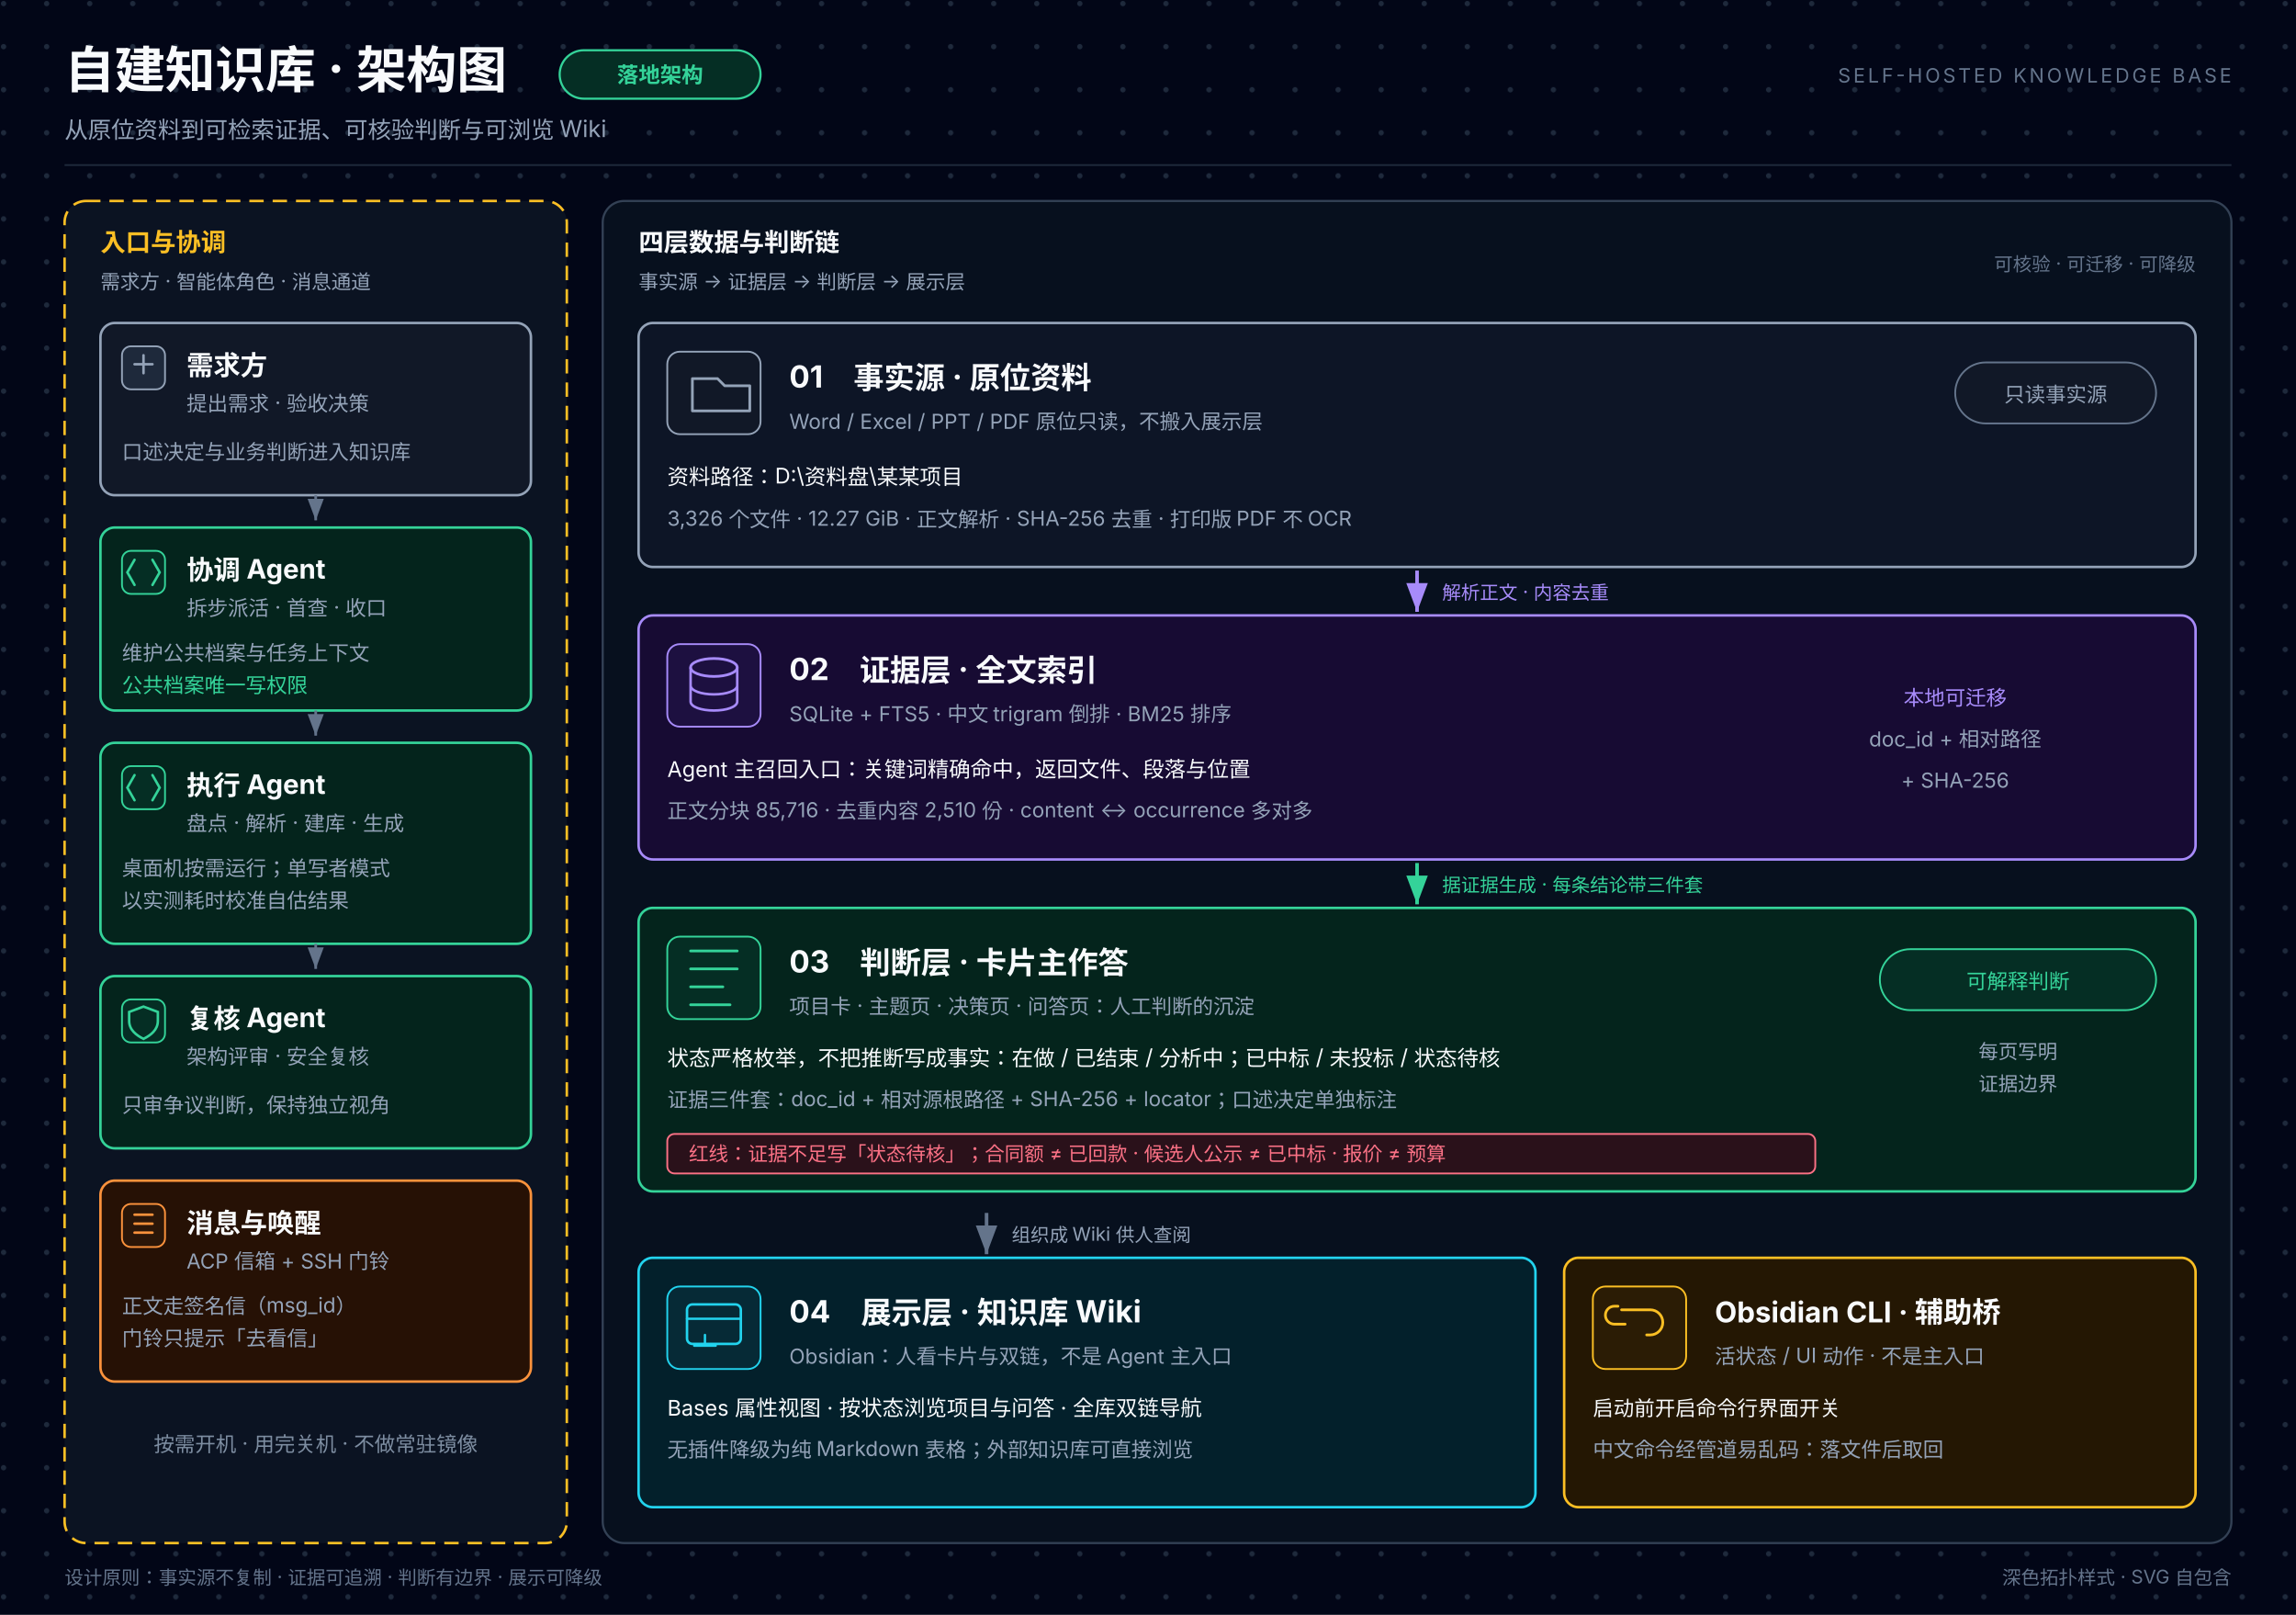
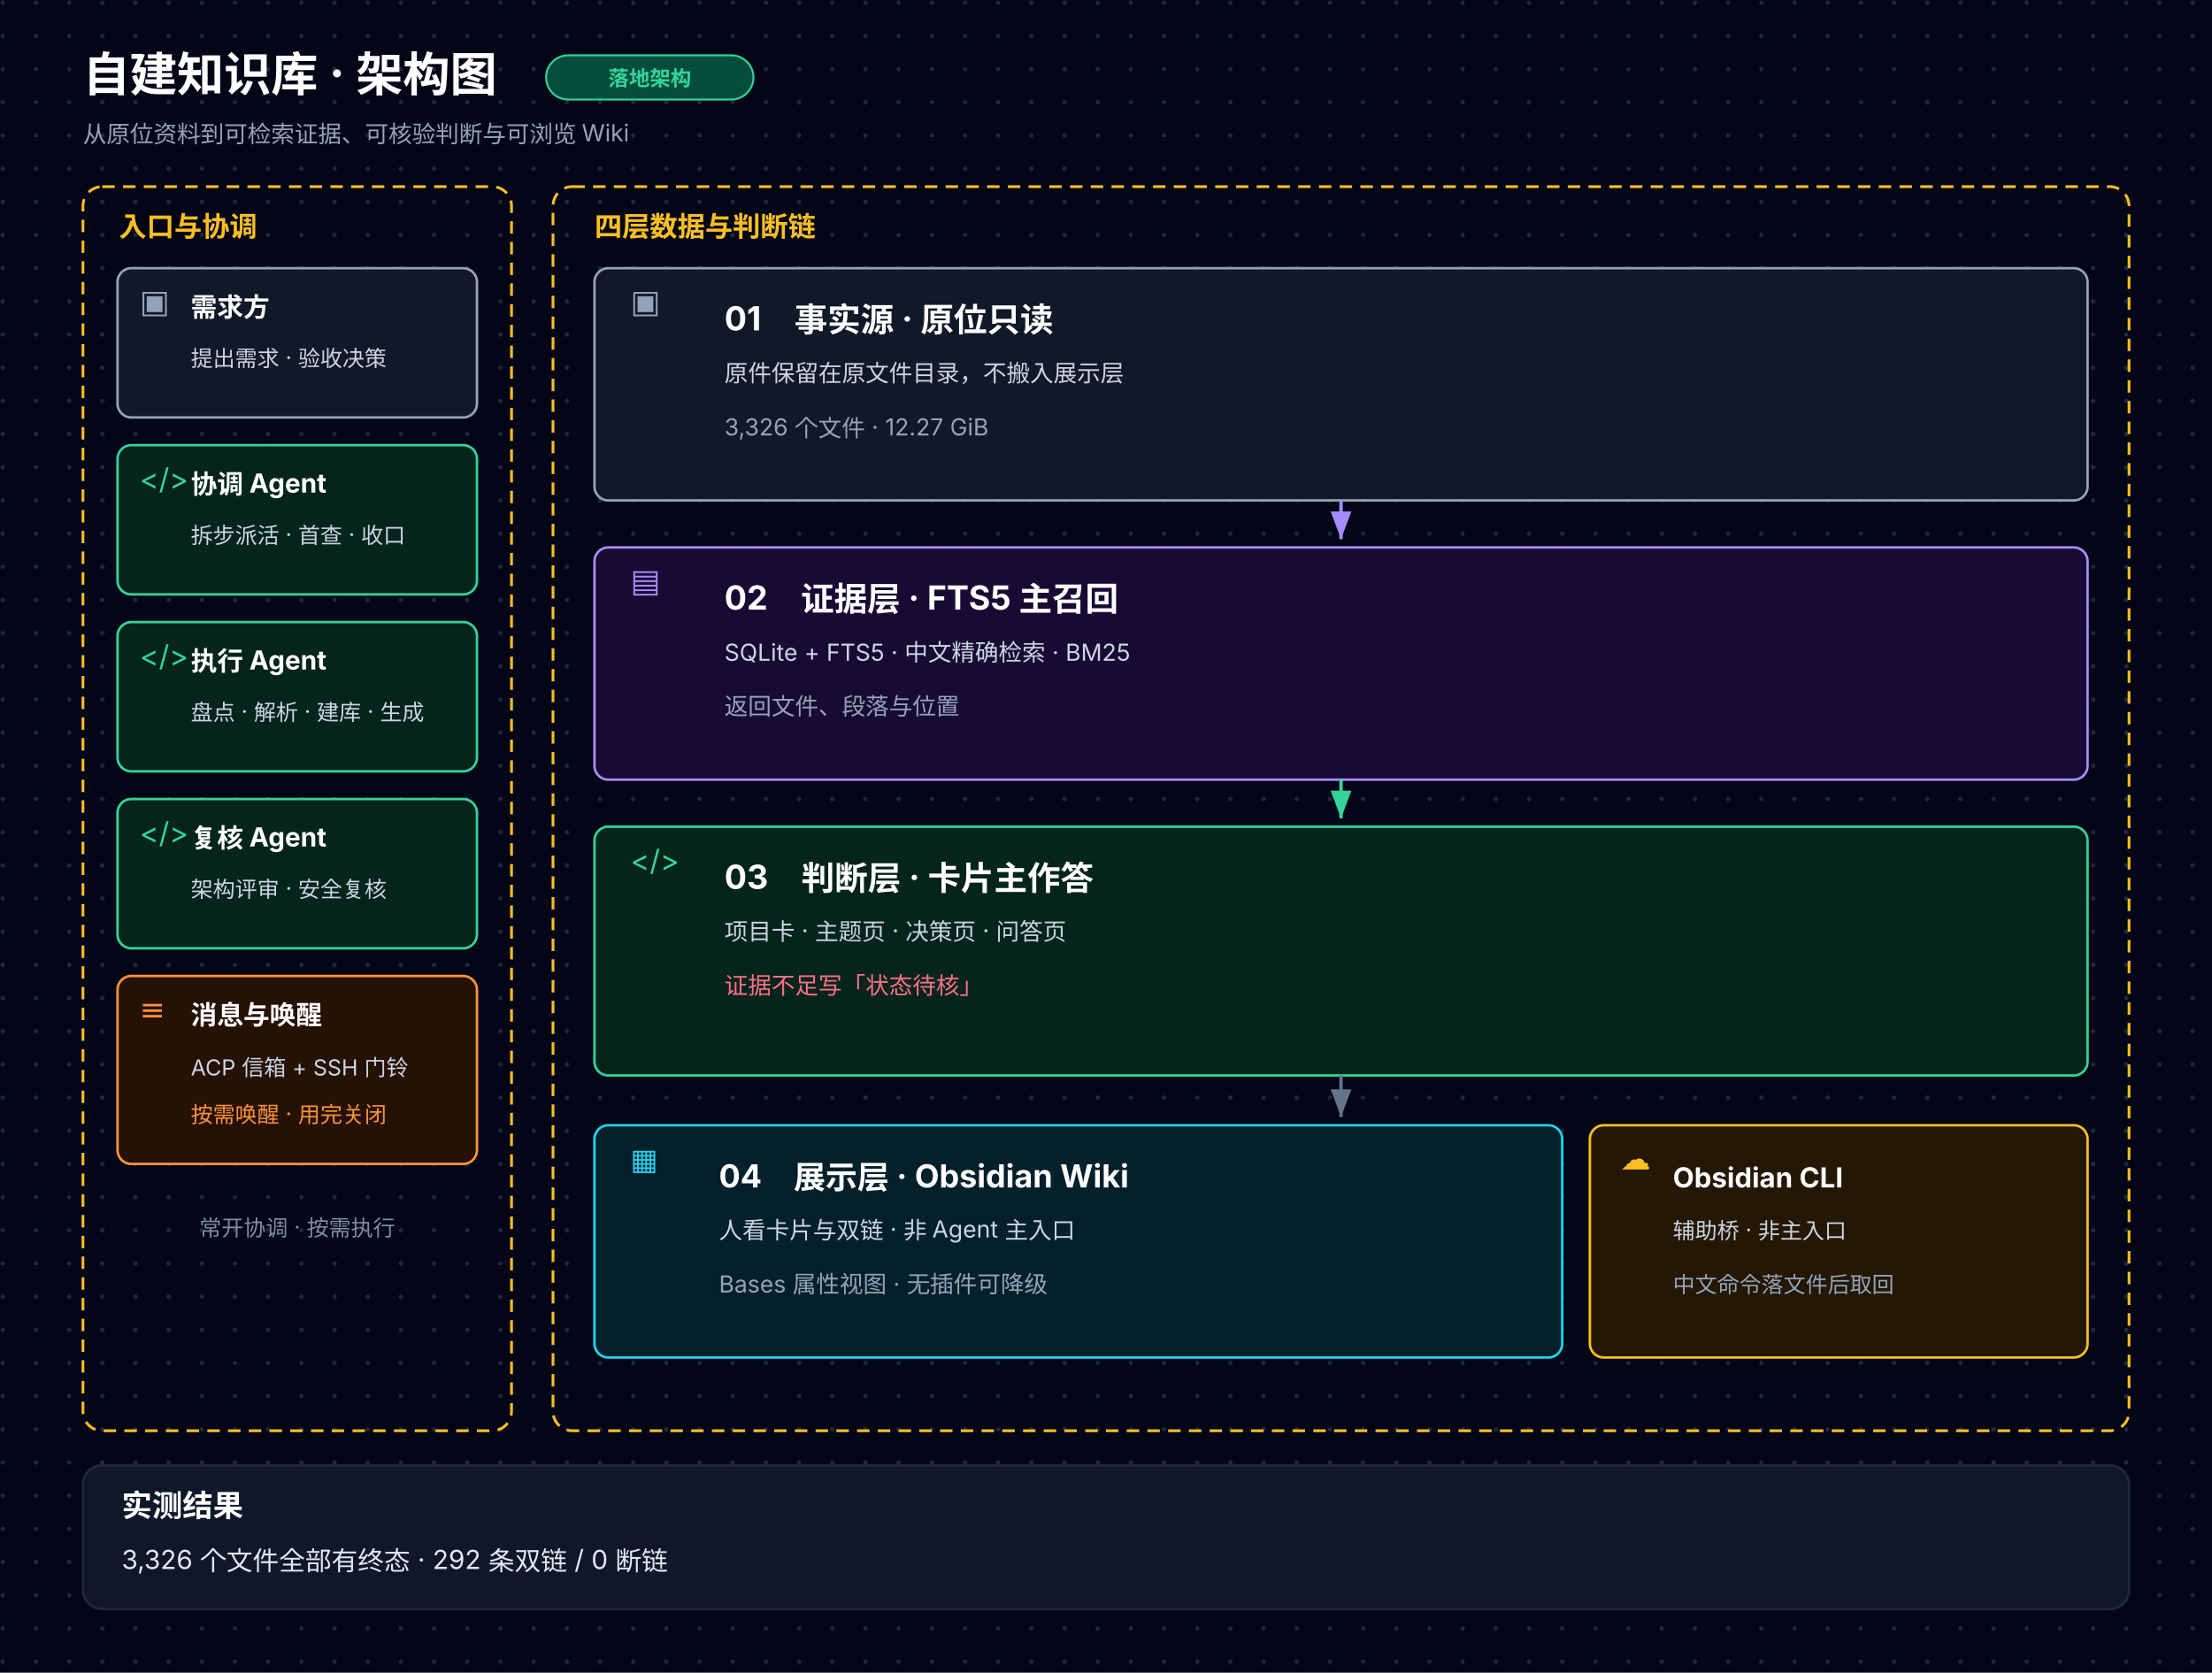
- <svg xmlns="http://www.w3.org/2000/svg" width="1280" height="900" viewBox="0 0 1280 900" role="img" aria-labelledby="kb-title kb-desc" font-family="system-ui, -apple-system, 'PingFang SC', 'Hiragino Sans GB', 'Microsoft YaHei', sans-serif">
+ <svg xmlns="http://www.w3.org/2000/svg" width="1600" height="1210" viewBox="0 0 1600 1210" role="img" aria-labelledby="kb-title kb-desc" font-family="system-ui, -apple-system, 'PingFang SC', 'Hiragino Sans GB', 'Microsoft YaHei', sans-serif">
  <defs>
    <pattern id="dots" width="24" height="24" patternUnits="userSpaceOnUse">
-       <circle cx="2" cy="2" r="1.5" fill="#1e293b" />
+       <circle cx="2" cy="2" r="1.6" fill="#1e293b" />
    </pattern>
    <marker id="arrow" markerWidth="10" markerHeight="10" refX="8" refY="3" orient="auto" markerUnits="strokeWidth">
      <path d="M0,0 L8,3 L0,6 Z" fill="#64748b" />
    </marker>
-     <marker id="arrow-green" markerWidth="10" markerHeight="10" refX="8" refY="3" orient="auto" markerUnits="strokeWidth">
+     <marker id="arrowG" markerWidth="10" markerHeight="10" refX="8" refY="3" orient="auto" markerUnits="strokeWidth">
      <path d="M0,0 L8,3 L0,6 Z" fill="#34d399" />
    </marker>
-     <marker id="arrow-violet" markerWidth="10" markerHeight="10" refX="8" refY="3" orient="auto" markerUnits="strokeWidth">
+     <marker id="arrowP" markerWidth="10" markerHeight="10" refX="8" refY="3" orient="auto" markerUnits="strokeWidth">
      <path d="M0,0 L8,3 L0,6 Z" fill="#a78bfa" />
    </marker>
  </defs>
-   <style>
-     .primary { fill: #f8fafc; }
-     .muted { fill: #94a3b8; }
-     .dim { fill: #64748b; }
-     .faint { fill: #7d8da1; }
-     .green { fill: #34d399; }
-     .violet { fill: #a78bfa; }
-     .cyan { fill: #22d3ee; }
-     .amber { fill: #fbbf24; }
-     .orange { fill: #fb923c; }
-     .red { fill: #fb7185; }
-     .card { stroke-width: 1.4; }
-     .mono { font-family: ui-monospace, 'Cascadia Code', Consolas, monospace; }
-   </style>
-   <rect width="1280" height="900" fill="#020617" />
-   <rect width="1280" height="900" fill="url(#dots)" />
-   <text x="36" y="49" font-size="28" font-weight="700" class="primary">自建知识库 · 架构图</text>
-   <rect x="312" y="28" width="112" height="27" rx="13.5" fill="#052e24" stroke="#34d399" stroke-width="1.2" />
-   <text x="368" y="46" text-anchor="middle" font-size="12" font-weight="700" class="green">落地架构</text>
-   <text x="36" y="77" font-size="13" class="muted">从原位资料到可检索证据、可核验判断与可浏览 Wiki</text>
-   <text x="1244" y="46" text-anchor="end" font-size="11" letter-spacing="1.5" class="dim">SELF-HOSTED KNOWLEDGE BASE</text>
-   <line x1="36" y1="92" x2="1244" y2="92" stroke="#1e293b" stroke-width="1" />
-   <rect x="36" y="112" width="280" height="748" rx="12" fill="#0b1322" stroke="#fbbf24" stroke-width="1.4" stroke-dasharray="8 5" />
-   <text x="56" y="140" font-size="14" font-weight="700" class="amber">入口与协调</text>
-   <text x="56" y="161" font-size="11" class="muted">需求方 · 智能体角色 · 消息通道</text>
-   <rect x="56" y="180" width="240" height="96" rx="8" fill="#111827" stroke="#94a3b8" class="card" />
-   <rect x="68" y="193" width="24" height="24" rx="5" fill="#1e293b" stroke="#94a3b8" />
-   <path d="M75 203h10M80 198v10" stroke="#94a3b8" stroke-width="1.4" stroke-linecap="round" />
-   <text x="104" y="209" font-size="15" font-weight="700" class="primary">需求方</text>
-   <text x="104" y="229" font-size="11.5" class="muted">提出需求 · 验收决策</text>
-   <text x="68" y="256" font-size="11.5" class="muted">口述决定与业务判断进入知识库</text>
-   <line x1="176" y1="276" x2="176" y2="290" stroke="#64748b" stroke-width="1.5" marker-end="url(#arrow)" />
-   <rect x="56" y="294" width="240" height="102" rx="8" fill="#04241c" stroke="#34d399" class="card" />
-   <rect x="68" y="307" width="24" height="24" rx="5" fill="#052e24" stroke="#34d399" />
-   <path d="M75 312l-4 7 4 7M85 312l4 7-4 7" fill="none" stroke="#34d399" stroke-width="1.4" stroke-linecap="round" />
-   <text x="104" y="323" font-size="15" font-weight="700" class="primary">协调 Agent</text>
-   <text x="104" y="343" font-size="11.5" class="muted">拆步派活 · 首查 · 收口</text>
-   <text x="68" y="368" font-size="11.5" class="muted">维护公共档案与任务上下文</text>
-   <text x="68" y="386" font-size="11.5" class="green">公共档案唯一写权限</text>
-   <line x1="176" y1="396" x2="176" y2="410" stroke="#64748b" stroke-width="1.5" marker-end="url(#arrow)" />
-   <rect x="56" y="414" width="240" height="112" rx="8" fill="#04241c" stroke="#34d399" class="card" />
-   <rect x="68" y="427" width="24" height="24" rx="5" fill="#052e24" stroke="#34d399" />
-   <path d="M75 432l-4 7 4 7M85 432l4 7-4 7" fill="none" stroke="#34d399" stroke-width="1.4" stroke-linecap="round" />
-   <text x="104" y="443" font-size="15" font-weight="700" class="primary">执行 Agent</text>
-   <text x="104" y="463" font-size="11.5" class="muted">盘点 · 解析 · 建库 · 生成</text>
-   <text x="68" y="488" font-size="11.5" class="muted">桌面机按需运行；单写者模式</text>
-   <text x="68" y="506" font-size="11.5" class="muted">以实测耗时校准自估结果</text>
-   <line x1="176" y1="526" x2="176" y2="540" stroke="#64748b" stroke-width="1.5" marker-end="url(#arrow)" />
-   <rect x="56" y="544" width="240" height="96" rx="8" fill="#04241c" stroke="#34d399" class="card" />
-   <rect x="68" y="557" width="24" height="24" rx="5" fill="#052e24" stroke="#34d399" />
-   <path d="M80 561l8 3v5c0 5-4 8-8 10-4-2-8-5-8-10v-5z" fill="none" stroke="#34d399" stroke-width="1.4" />
-   <text x="104" y="573" font-size="15" font-weight="700" class="primary">复核 Agent</text>
-   <text x="104" y="593" font-size="11.5" class="muted">架构评审 · 安全复核</text>
-   <text x="68" y="620" font-size="11.5" class="muted">只审争议判断，保持独立视角</text>
-   <rect x="56" y="658" width="240" height="112" rx="8" fill="#261105" stroke="#fb923c" class="card" />
-   <rect x="68" y="671" width="24" height="24" rx="5" fill="#2b1608" stroke="#fb923c" />
-   <path d="M75 677h10M75 682h10M75 687h10" stroke="#fb923c" stroke-width="1.4" stroke-linecap="round" />
-   <text x="104" y="687" font-size="15" font-weight="700" class="primary">消息与唤醒</text>
-   <text x="104" y="707" font-size="11.5" class="muted">ACP 信箱 + SSH 门铃</text>
-   <text x="68" y="732" font-size="11.5" class="muted">正文走签名信（msg_id）</text>
-   <text x="68" y="750" font-size="11.5" class="muted">门铃只提示「去看信」</text>
-   <text x="176" y="809" text-anchor="middle" font-size="11.5" class="faint">按需开机 · 用完关机 · 不做常驻镜像</text>
-   <rect x="336" y="112" width="908" height="748" rx="12" fill="#07101e" stroke="#334155" stroke-width="1.2" />
-   <text x="356" y="140" font-size="14" font-weight="700" class="primary">四层数据与判断链</text>
-   <text x="356" y="161" font-size="11" class="muted">事实源 → 证据层 → 判断层 → 展示层</text>
-   <text x="1224" y="151" text-anchor="end" font-size="10.5" class="dim">可核验 · 可迁移 · 可降级</text>
-   <rect x="356" y="180" width="868" height="136" rx="8" fill="#0d1526" stroke="#94a3b8" class="card" />
-   <rect x="372" y="196" width="52" height="46" rx="7" fill="#111827" stroke="#94a3b8" />
-   <path d="M386 211h14l4 4h14v14h-32z" fill="none" stroke="#94a3b8" stroke-width="1.5" stroke-linejoin="round" />
-   <text x="440" y="216" font-size="17" font-weight="700" class="primary">01　事实源 · 原位资料</text>
-   <text x="440" y="239" font-size="11.5" class="muted">Word / Excel / PPT / PDF 原位只读，不搬入展示层</text>
-   <text x="372" y="270" font-size="12" class="primary">资料路径：D:\资料盘\某某项目</text>
-   <text x="372" y="293" font-size="11.5" class="muted">3,326 个文件 · 12.27 GiB · 正文解析 · SHA-256 去重 · 打印版 PDF 不 OCR</text>
-   <rect x="1090" y="202" width="112" height="34" rx="17" fill="#111827" stroke="#64748b" />
-   <text x="1146" y="224" text-anchor="middle" font-size="11.5" class="muted">只读事实源</text>
-   <line x1="790" y1="318" x2="790" y2="341" stroke="#a78bfa" stroke-width="2" marker-end="url(#arrow-violet)" />
-   <text x="804" y="334" font-size="10.5" class="violet">解析正文 · 内容去重</text>
-   <rect x="356" y="343" width="868" height="136" rx="8" fill="#170b33" stroke="#a78bfa" class="card" />
-   <rect x="372" y="359" width="52" height="46" rx="7" fill="#1d1040" stroke="#a78bfa" />
-   <ellipse cx="398" cy="372" rx="13" ry="5" fill="none" stroke="#a78bfa" stroke-width="1.5" />
-   <path d="M385 372v19c0 3 6 5 13 5s13-2 13-5v-19M385 382c0 3 6 5 13 5s13-2 13-5" fill="none" stroke="#a78bfa" stroke-width="1.4" />
-   <text x="440" y="379" font-size="17" font-weight="700" class="primary">02　证据层 · 全文索引</text>
-   <text x="440" y="402" font-size="11.5" class="muted">SQLite + FTS5 · 中文 trigram 倒排 · BM25 排序</text>
-   <text x="372" y="433" font-size="12" class="primary">Agent 主召回入口：关键词精确命中，返回文件、段落与位置</text>
-   <text x="372" y="456" font-size="11.5" class="muted">正文分块 85,716 · 去重内容 2,510 份 · content ↔ occurrence 多对多</text>
-   <text x="1090" y="393" text-anchor="middle" font-size="11.5" class="violet">本地可迁移</text>
-   <text x="1090" y="416" text-anchor="middle" font-size="11.5" class="muted">doc_id + 相对路径</text>
-   <text x="1090" y="439" text-anchor="middle" font-size="11.5" class="muted">+ SHA-256</text>
-   <line x1="790" y1="481" x2="790" y2="504" stroke="#34d399" stroke-width="2" marker-end="url(#arrow-green)" />
-   <text x="804" y="497" font-size="10.5" class="green">据证据生成 · 每条结论带三件套</text>
-   <rect x="356" y="506" width="868" height="158" rx="8" fill="#04241c" stroke="#34d399" class="card" />
-   <rect x="372" y="522" width="52" height="46" rx="7" fill="#052e24" stroke="#34d399" />
-   <path d="M385 530h26M385 540h26M385 550h18M385 560h22" stroke="#34d399" stroke-width="1.5" stroke-linecap="round" />
-   <text x="440" y="542" font-size="17" font-weight="700" class="primary">03　判断层 · 卡片主作答</text>
-   <text x="440" y="565" font-size="11.5" class="muted">项目卡 · 主题页 · 决策页 · 问答页：人工判断的沉淀</text>
-   <text x="372" y="594" font-size="12" class="primary">状态严格枚举，不把推断写成事实：在做 / 已结束 / 分析中；已中标 / 未投标 / 状态待核</text>
-   <text x="372" y="617" font-size="11.5" class="muted">证据三件套：doc_id + 相对源根路径 + SHA-256 + locator；口述决定单独标注</text>
-   <rect x="372" y="632" width="640" height="22" rx="4" fill="#2a111a" stroke="#fb7185" stroke-width="1" />
-   <text x="384" y="647" font-size="11" class="red">红线：证据不足写「状态待核」；合同额 ≠ 已回款 · 候选人公示 ≠ 已中标 · 报价 ≠ 预算</text>
-   <rect x="1048" y="529" width="154" height="34" rx="17" fill="#052e24" stroke="#34d399" />
-   <text x="1125" y="551" text-anchor="middle" font-size="11.5" class="green">可解释判断</text>
-   <text x="1125" y="590" text-anchor="middle" font-size="11" class="muted">每页写明</text>
-   <text x="1125" y="608" text-anchor="middle" font-size="11" class="muted">证据边界</text>
-   <line x1="550" y1="676" x2="550" y2="699" stroke="#64748b" stroke-width="2" marker-end="url(#arrow)" />
-   <text x="564" y="692" font-size="10.5" class="muted">组织成 Wiki 供人查阅</text>
-   <rect x="356" y="701" width="500" height="139" rx="8" fill="#03202b" stroke="#22d3ee" class="card" />
-   <rect x="372" y="717" width="52" height="46" rx="7" fill="#062a36" stroke="#22d3ee" />
-   <rect x="383" y="727" width="30" height="22" rx="3" fill="none" stroke="#22d3ee" stroke-width="1.4" />
-   <path d="M383 735h30M393 744v6M387 750h12" stroke="#22d3ee" stroke-width="1.3" stroke-linecap="round" />
-   <text x="440" y="737" font-size="17" font-weight="700" class="primary">04　展示层 · 知识库 Wiki</text>
-   <text x="440" y="760" font-size="11.5" class="muted">Obsidian：人看卡片与双链，不是 Agent 主入口</text>
-   <text x="372" y="789" font-size="12" class="primary">Bases 属性视图 · 按状态浏览项目与问答 · 全库双链导航</text>
-   <text x="372" y="812" font-size="11.5" class="muted">无插件降级为纯 Markdown 表格；外部知识库可直接浏览</text>
-   <rect x="872" y="701" width="352" height="139" rx="8" fill="#241703" stroke="#fbbf24" class="card" />
-   <rect x="888" y="717" width="52" height="46" rx="7" fill="#2b1c05" stroke="#fbbf24" />
-   <path d="M904 730h16a7 7 0 0 1 0 14h-2M906 738h-6a5 5 0 0 1 0-10h2" fill="none" stroke="#fbbf24" stroke-width="1.5" stroke-linecap="round" />
-   <text x="956" y="737" font-size="16" font-weight="700" class="primary">Obsidian CLI · 辅助桥</text>
-   <text x="956" y="760" font-size="11.5" class="muted">活状态 / UI 动作 · 不是主入口</text>
-   <text x="888" y="789" font-size="11.5" class="primary">启动前开启命令行界面开关</text>
-   <text x="888" y="812" font-size="11.5" class="muted">中文命令经管道易乱码：落文件后取回</text>
-   <text x="36" y="883" font-size="10.5" class="dim">设计原则：事实源不复制 · 证据可追溯 · 判断有边界 · 展示可降级</text>
-   <text x="1244" y="883" text-anchor="end" font-size="10.5" class="dim">深色拓扑样式 · SVG 自包含</text>
+   <rect width="1600" height="1210" fill="#020617" />
+   <rect width="1600" height="1210" fill="url(#dots)" />
+   <text x="60" y="66" font-size="34" font-weight="700" fill="#ffffff">自建知识库 · 架构图</text>
+   <rect x="395" y="40" width="150" height="32" rx="16" fill="#064e3b" stroke="#34d399" stroke-width="1.4" />
+   <text x="470" y="62" text-anchor="middle" font-size="15" font-weight="700" fill="#34d399">落地架构</text>
+   <text x="60" y="103" font-size="17" fill="#94a3b8">从原位资料到可检索证据、可核验判断与可浏览 Wiki</text>
+   <rect x="60" y="135" width="310" height="900" rx="14" fill="none" stroke="#fbbf24" stroke-width="2" stroke-dasharray="9 6" />
+   <text x="86" y="171" font-size="20" font-weight="700" fill="#fbbf24">入口与协调</text>
+   <rect x="85" y="194" width="260" height="108" rx="10" fill="#111827" stroke="#94a3b8" stroke-width="1.8" />
+   <text x="101" y="226" font-size="23" fill="#94a3b8">▣</text>
+   <text x="138" y="229" font-size="19" font-weight="700" fill="#ffffff">需求方</text>
+   <text x="138" y="265" font-size="16" fill="#cbd5e1">提出需求 · 验收决策</text>
+   <rect x="85" y="322" width="260" height="108" rx="10" fill="#04241c" stroke="#34d399" stroke-width="1.8" />
+   <text x="101" y="354" font-size="21" fill="#34d399">&lt;/&gt;</text>
+   <text x="138" y="357" font-size="19" font-weight="700" fill="#ffffff">协调 Agent</text>
+   <text x="138" y="393" font-size="16" fill="#cbd5e1">拆步派活 · 首查 · 收口</text>
+   <rect x="85" y="450" width="260" height="108" rx="10" fill="#04241c" stroke="#34d399" stroke-width="1.8" />
+   <text x="101" y="482" font-size="21" fill="#34d399">&lt;/&gt;</text>
+   <text x="138" y="485" font-size="19" font-weight="700" fill="#ffffff">执行 Agent</text>
+   <text x="138" y="521" font-size="16" fill="#cbd5e1">盘点 · 解析 · 建库 · 生成</text>
+   <rect x="85" y="578" width="260" height="108" rx="10" fill="#04241c" stroke="#34d399" stroke-width="1.8" />
+   <text x="101" y="610" font-size="21" fill="#34d399">&lt;/&gt;</text>
+   <text x="138" y="613" font-size="19" font-weight="700" fill="#ffffff">复核 Agent</text>
+   <text x="138" y="649" font-size="16" fill="#cbd5e1">架构评审 · 安全复核</text>
+   <rect x="85" y="706" width="260" height="136" rx="10" fill="#261105" stroke="#fb923c" stroke-width="1.8" />
+   <text x="101" y="738" font-size="22" fill="#fb923c">≡</text>
+   <text x="138" y="741" font-size="19" font-weight="700" fill="#ffffff">消息与唤醒</text>
+   <text x="138" y="778" font-size="16" fill="#cbd5e1">ACP 信箱 + SSH 门铃</text>
+   <text x="138" y="812" font-size="16" fill="#fb923c">按需唤醒 · 用完关闭</text>
+   <text x="215" y="894" text-anchor="middle" font-size="16" fill="#7d8da1">常开协调 · 按需执行</text>
+   <rect x="400" y="135" width="1140" height="900" rx="14" fill="none" stroke="#fbbf24" stroke-width="2" stroke-dasharray="9 6" />
+   <text x="430" y="171" font-size="20" font-weight="700" fill="#fbbf24">四层数据与判断链</text>
+   <rect x="430" y="194" width="1080" height="168" rx="10" fill="#111827" stroke="#94a3b8" stroke-width="1.8" />
+   <text x="456" y="226" font-size="23" fill="#94a3b8">▣</text>
+   <text x="524" y="239" font-size="24" font-weight="700" fill="#ffffff">01　事实源 · 原位只读</text>
+   <text x="524" y="276" font-size="17" fill="#cbd5e1">原件保留在原文件目录，不搬入展示层</text>
+   <text x="524" y="315" font-size="17" fill="#94a3b8">3,326 个文件 · 12.27 GiB</text>
+   <line x1="970" y1="362" x2="970" y2="390" stroke="#a78bfa" stroke-width="2.5" marker-end="url(#arrowP)" />
+   <rect x="430" y="396" width="1080" height="168" rx="10" fill="#170b33" stroke="#a78bfa" stroke-width="1.8" />
+   <text x="456" y="428" font-size="23" fill="#a78bfa">▤</text>
+   <text x="524" y="441" font-size="24" font-weight="700" fill="#ffffff">02　证据层 · FTS5 主召回</text>
+   <text x="524" y="478" font-size="17" fill="#cbd5e1">SQLite + FTS5 · 中文精确检索 · BM25</text>
+   <text x="524" y="517" font-size="17" fill="#94a3b8">返回文件、段落与位置</text>
+   <line x1="970" y1="564" x2="970" y2="592" stroke="#34d399" stroke-width="2.5" marker-end="url(#arrowG)" />
+   <rect x="430" y="598" width="1080" height="180" rx="10" fill="#04241c" stroke="#34d399" stroke-width="1.8" />
+   <text x="456" y="630" font-size="21" fill="#34d399">&lt;/&gt;</text>
+   <text x="524" y="643" font-size="24" font-weight="700" fill="#ffffff">03　判断层 · 卡片主作答</text>
+   <text x="524" y="680" font-size="17" fill="#cbd5e1">项目卡 · 主题页 · 决策页 · 问答页</text>
+   <text x="524" y="719" font-size="17" fill="#fb7185">证据不足写「状态待核」</text>
+   <line x1="970" y1="778" x2="970" y2="808" stroke="#64748b" stroke-width="2.5" marker-end="url(#arrow)" />
+   <rect x="430" y="814" width="700" height="168" rx="10" fill="#03202b" stroke="#22d3ee" stroke-width="1.8" />
+   <text x="456" y="846" font-size="21" fill="#22d3ee">▦</text>
+   <text x="520" y="859" font-size="23" font-weight="700" fill="#ffffff">04　展示层 · Obsidian Wiki</text>
+   <text x="520" y="896" font-size="17" fill="#cbd5e1">人看卡片与双链 · 非 Agent 主入口</text>
+   <text x="520" y="935" font-size="17" fill="#94a3b8">Bases 属性视图 · 无插件可降级</text>
+   <rect x="1150" y="814" width="360" height="168" rx="10" fill="#241703" stroke="#fbbf24" stroke-width="1.8" />
+   <text x="1172" y="846" font-size="22" fill="#fbbf24">☁</text>
+   <text x="1210" y="859" font-size="20" font-weight="700" fill="#ffffff">Obsidian CLI</text>
+   <text x="1210" y="896" font-size="16" fill="#cbd5e1">辅助桥 · 非主入口</text>
+   <text x="1210" y="935" font-size="16" fill="#94a3b8">中文命令落文件后取回</text>
+   <rect x="60" y="1060" width="1480" height="104" rx="14" fill="#0f172a" stroke="#1e293b" stroke-width="1.8" />
+   <text x="88" y="1097" font-size="22" font-weight="700" fill="#ffffff">实测结果</text>
+   <text x="88" y="1135" font-size="19" fill="#e2e8f0">3,326 个文件全部有终态 · 292 条双链 / 0 断链</text>
</svg>
